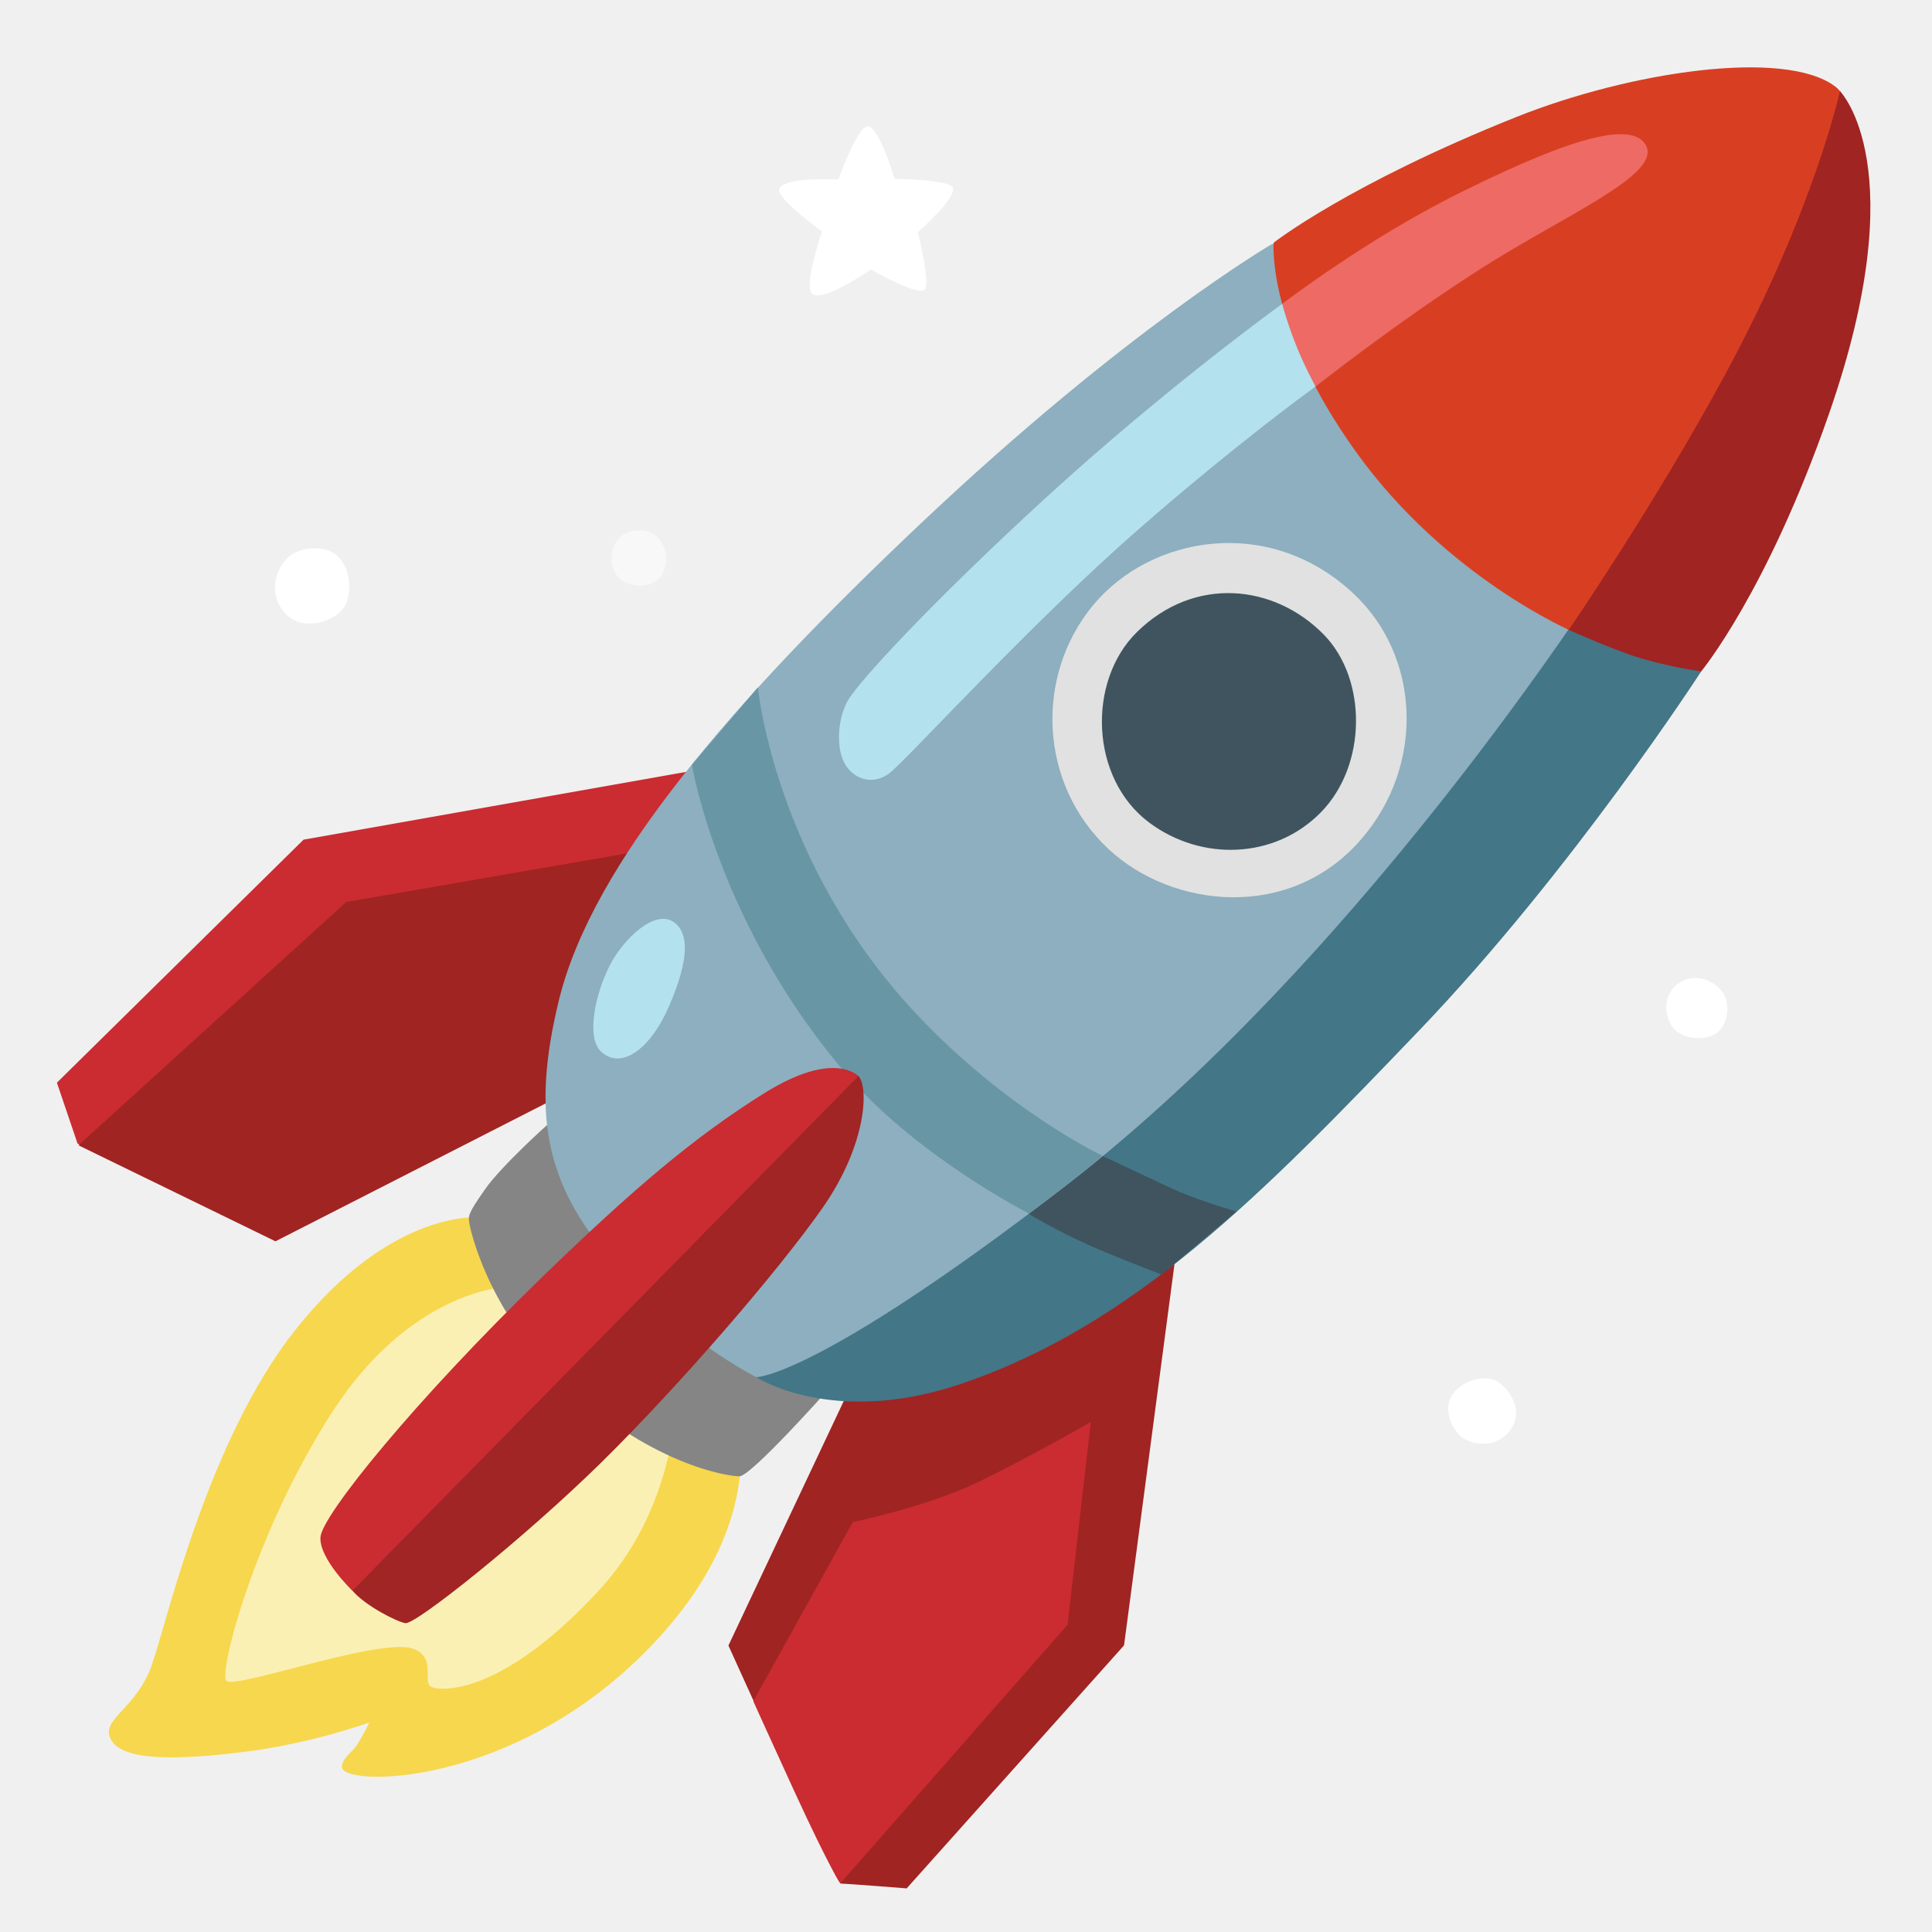
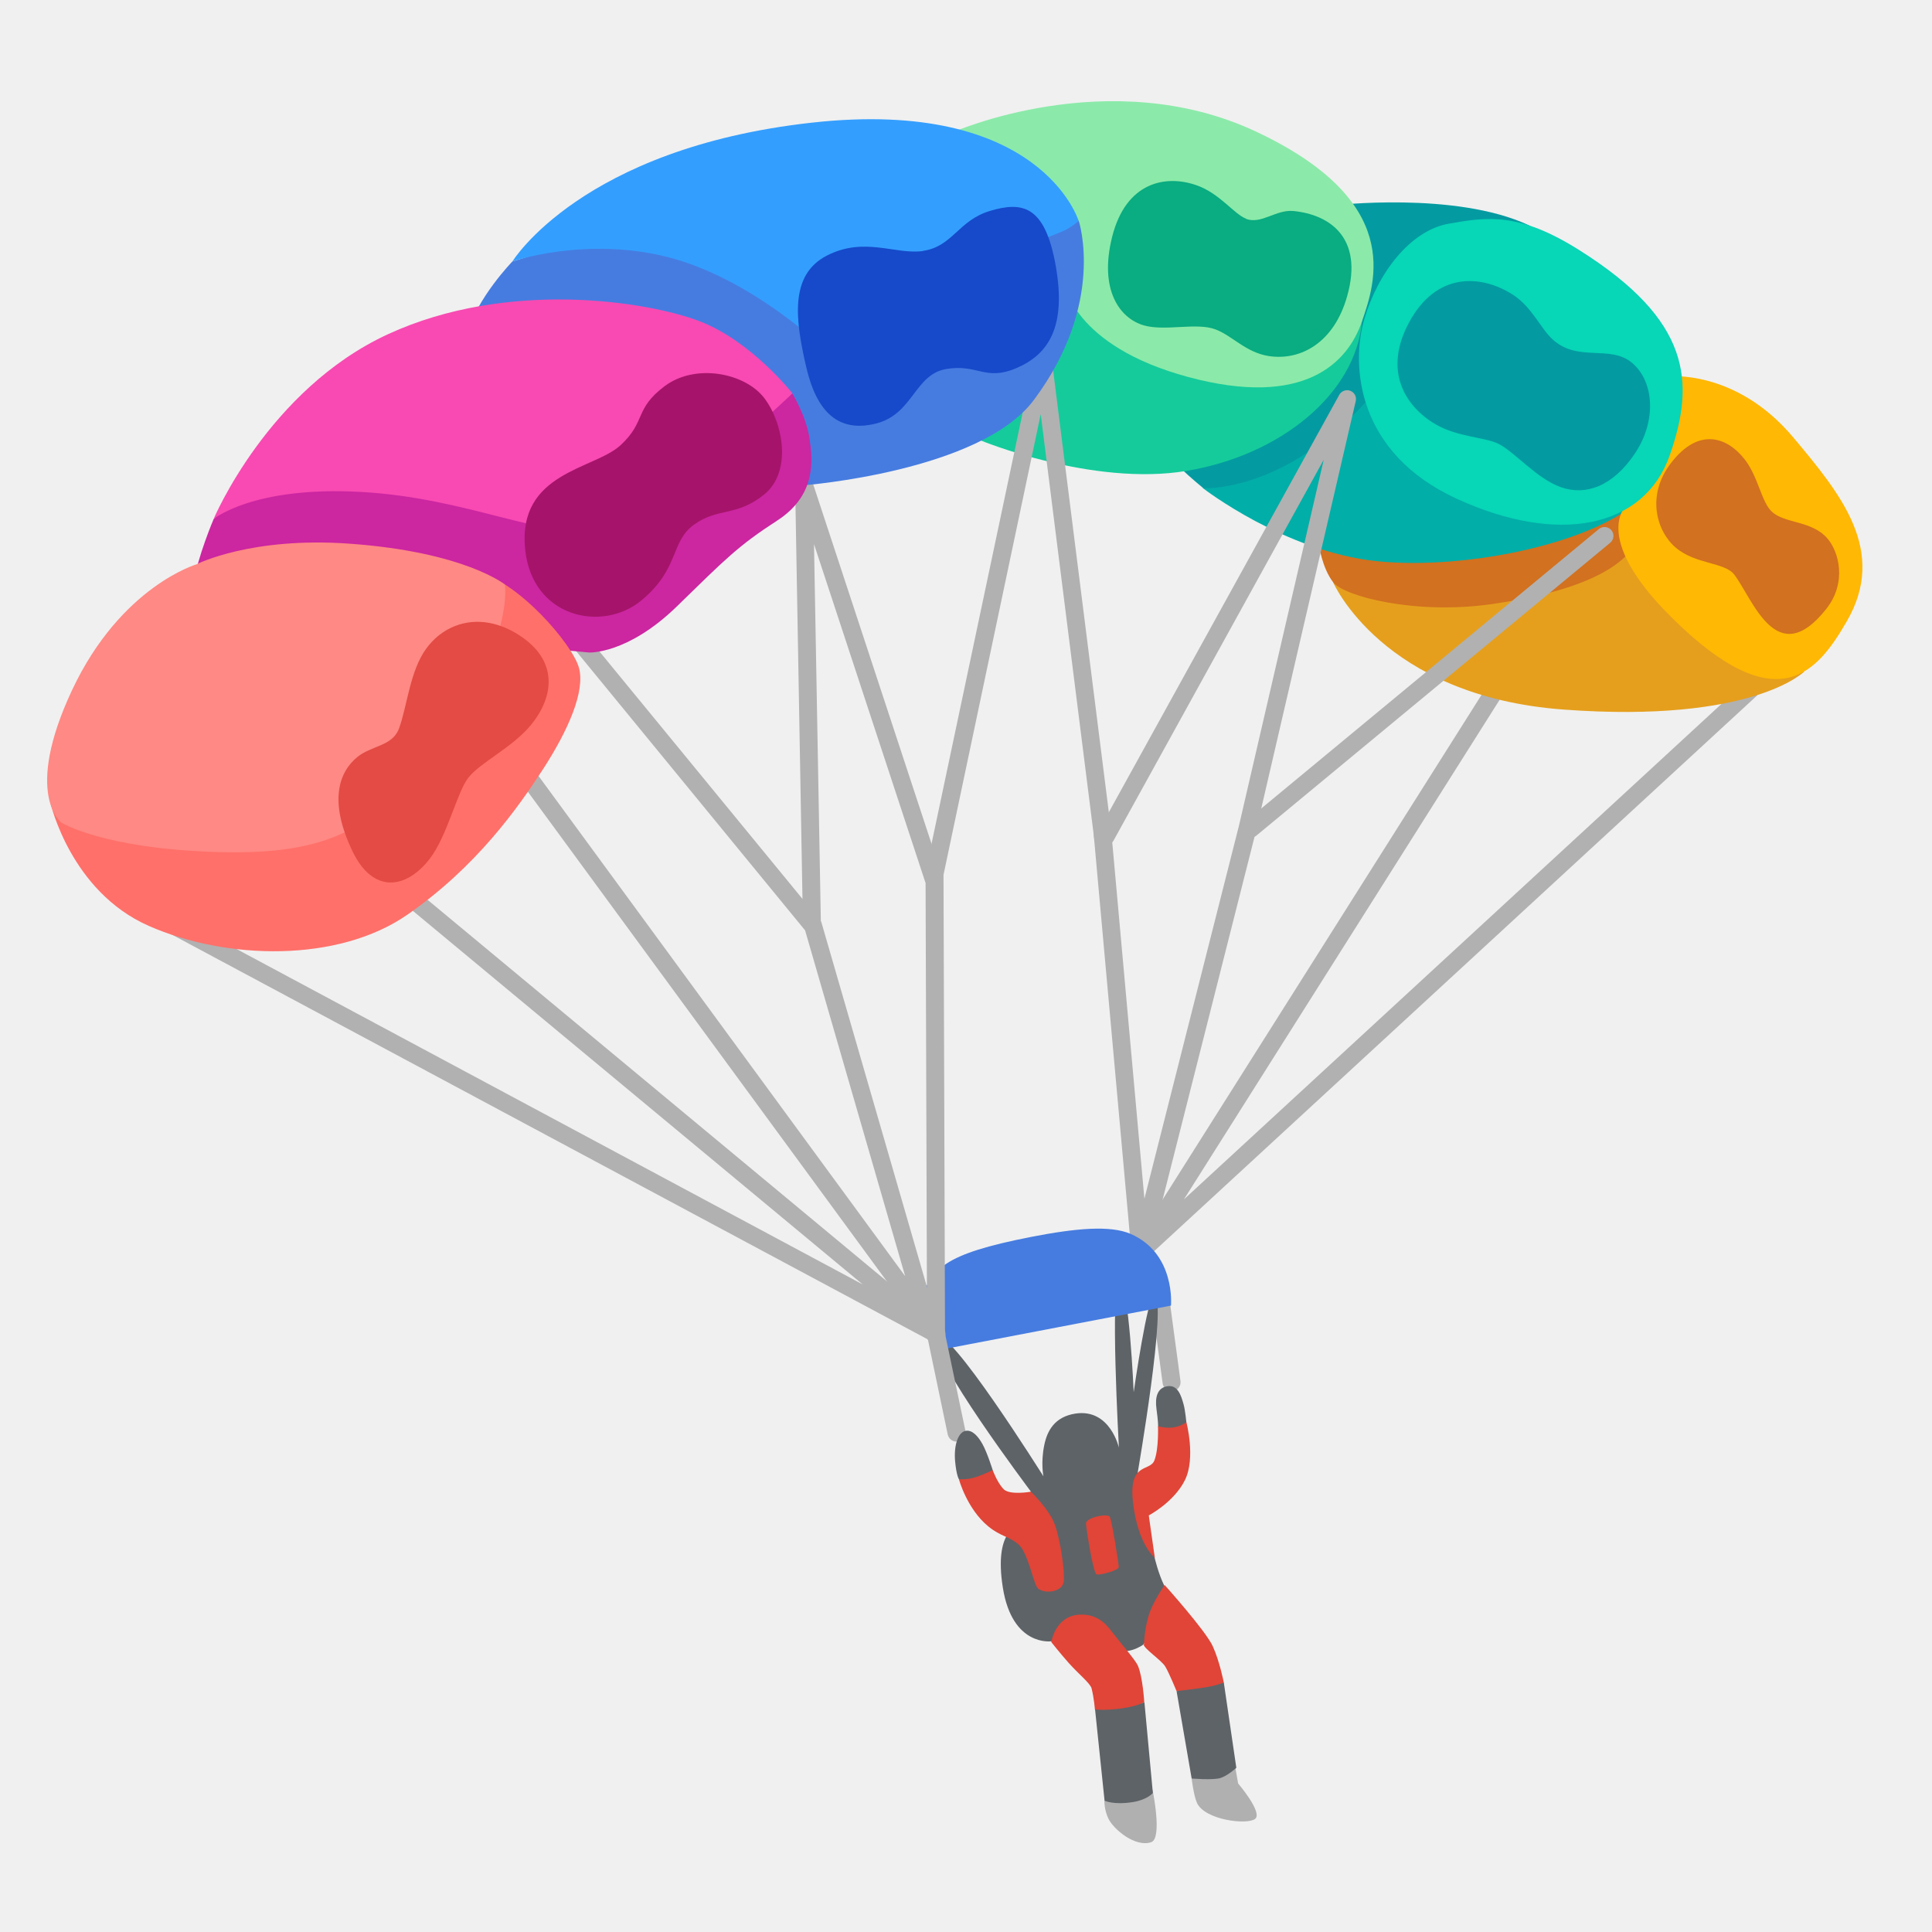
- <svg xmlns="http://www.w3.org/2000/svg" version="1.1" id="Layer_2" x="0px" y="0px" viewBox="0 0 128 128" style="enable-background:new 0 0 128 128;" xml:space="preserve">
-   <polygon style="fill:#CA2C31;" points="3.77,71.73 20.11,55.63 47.93,50.7 45.18,65.26 7.57,76.82 5.14,75.77 " />
-   <polygon style="fill:#A02422;" points="22.94,59.76 5.2,75.88 18.25,82.24 38.06,72.13 38.06,67.36 42.11,56.44 " />
-   <path style="fill:#A02422;" d="M64.92,88.15l-8.57,3.72l-8.09,17.15c0,0,7.12,15.77,7.44,15.77c0.32,0,4.37,0.32,4.37,0.32  l14.4-16.1l3.64-27.5L64.92,88.15z" />
-   <path style="fill:#CA2C31;" d="M56.5,100.84c0,0,4.77-0.97,8.17-2.59c3.4-1.62,7.6-4.04,7.6-4.04l-1.54,13.43l-15.05,17.13  c0,0-0.59-0.73-3.09-6.17c-1.99-4.34-2.68-5.89-2.68-5.89L56.5,100.84z" />
-   <path style="fill:#F7D74D;" d="M31.58,80.66c0,0-5.74-0.48-12.03,7.47c-5.74,7.26-8.43,19.08-9.47,22.12s-3.53,3.66-2.7,5.05  s4.42,1.31,8.85,0.76s8.23-1.94,8.23-1.94s-0.19,0.48-0.83,1.52c-0.23,0.37-1.03,0.9-0.97,1.45c0.14,1.31,11.36,1.34,20.32-7.88  c9.68-9.95,4.98-18.11,4.98-18.11L31.58,80.66z" />
-   <path style="fill:#FBF0B4;" d="M33.31,85.29c0,0-6.19,0.33-11.31,8.28s-7.5,17.16-7.01,17.78c0.48,0.62,10.02-2.83,12.31-2.14  c1.57,0.48,0.76,2.07,1.18,2.49c0.35,0.35,4.49,0.94,11.19-6.32c6.71-7.26,5.12-17.46,5.12-17.46L33.31,85.29z" />
-   <path style="fill:#858585;" d="M36.35,74.44c0,0-3.11,2.77-4.22,4.36c-1.11,1.59-1.11,1.73-1.04,2.21  c0.07,0.48,1.22,5.75,6.01,10.37c5.88,5.67,11.13,6.43,11.89,6.43c0.76,0,5.81-5.67,5.81-5.67L36.35,74.44z" />
-   <path style="fill:#437687;" d="M50.1,91.24c0,0,5.04,3.31,13.49,0.47c11.55-3.88,20.02-12.56,30.51-23.52  c10.12-10.58,18.61-23.71,18.61-23.71l-5.95-19.93L50.1,91.24z" />
-   <path style="fill:#3F545F;" d="M67.99,80.33l1.39-4.32l3.48,0.49c0,0,2.65,1.25,4.6,2.16c1.95,0.91,4.46,1.6,4.46,1.6l-4.95,4.18  c0,0-2.7-1.02-4.67-1.88C70.08,81.59,67.99,80.33,67.99,80.33z" />
-   <path style="fill:#8DAFBF;" d="M84.32,16.14c0,0-9.62,5.58-23.41,18.63c-12.43,11.76-21.64,22.4-23.87,31.45  c-1.86,7.58-0.87,12.18,3.36,17.15c4.47,5.26,9.71,7.87,9.71,7.87s3.94,0.06,20.38-12.59c20.51-15.79,36.94-42.23,36.94-42.23  L84.32,16.14z" />
-   <path style="fill:#D83F22;" d="M104.18,41.84c0,0-8.37-3.57-14.34-11.9c-5.93-8.27-5.46-13.86-5.46-13.86s4.96-3.89,16.11-8.34  c7.5-2.99,17.71-4.52,21.07-2.03s-2.3,14.98-2.3,14.98l-10.31,19.96L104.18,41.84z" />
-   <path style="fill:#6896A5;" d="M68.17,80.4c0,0-7.23-3.69-11.83-8.94c-8.7-9.91-10.5-20.79-10.5-20.79l4.37-5.13  c0,0,1.09,11.56,10.42,21.55c6.08,6.51,12.43,9.49,12.43,9.49s-1.27,1.07-2.63,2.11C69.56,79.36,68.17,80.4,68.17,80.4z" />
-   <path style="fill:#A02422;" d="M112.71,44.48c0,0,4.34-5.23,8.45-17.02c5.74-16.44,0.74-21.42,0.74-21.42s-1.69,7.82-7.56,18.69  c-4.71,8.71-10.41,17-10.41,17s3.14,1.41,4.84,1.9C110.91,44.25,112.71,44.48,112.71,44.48z" />
-   <path style="fill:#B3E1EE;" d="M39.81,69.66c1.3,1.24,3.27-0.06,4.56-3.1c1.3-3.04,1.28-4.74,0.28-5.46  c-1.24-0.9-3.32,1.07-4.23,2.82C39.42,65.86,38.83,68.72,39.81,69.66z" />
-   <path style="fill:#B3E1EE;" d="M84.95,20.13c0,0-7.61,5.47-15.73,12.91c-7.45,6.83-12.39,12.17-13.07,13.41  c-0.72,1.33-0.73,3.21-0.17,4.17s1.8,1.46,2.93,0.62c1.13-0.85,9.18-9.75,16.45-16.11c6.65-5.82,11.78-9.51,11.78-9.51  s2.08-3.68,1.74-4.52C88.54,20.25,84.95,20.13,84.95,20.13z" />
-   <path style="fill:#ED6A65;" d="M84.95,20.13c0,0,5.62-4.31,11.74-7.34c5.69-2.82,11.35-5.17,12.37-3.13  c0.97,1.94-5.37,4.58-10.95,8.14c-5.58,3.56-10.95,7.81-10.95,7.81s-0.82-1.5-1.35-2.89C85.22,21.21,84.95,20.13,84.95,20.13z" />
-   <path style="fill:#E1E1E1;" d="M89.59,39.25c-5.57-5.13-13.32-3.75-17.14,0.81c-3.92,4.7-3.63,11.88,1,16.2  c4.21,3.92,12.04,4.81,16.76-0.69C94.41,50.69,94.15,43.44,89.59,39.25z" />
-   <path style="fill:#3F545F;" d="M75.33,41.87c-3.31,3.25-3.13,9.69,0.81,12.63c3.44,2.57,8.32,2.44,11.38-0.69  c3.06-3.13,3.06-8.82,0.19-11.76C84.41,38.68,79.12,38.15,75.33,41.87z" />
-   <path style="fill:#A02524;" d="M50,76.89c0,0,6.19-6.28,6.87-5.6c0.68,0.68,0.59,4.49-2.37,8.73c-2.97,4.24-9.5,11.79-14.67,16.88  c-5.1,5.01-12.29,10.74-12.97,10.64c-0.53-0.08-2.68-1.15-3.54-2.19c-0.84-1.03,1.67-5.9,2.68-7.51C27.02,96.23,50,76.89,50,76.89z" />
-   <path style="fill:#CA2C31;" d="M21.23,101.85c-0.08,1.44,2.12,3.54,2.12,3.54L56.87,71.3c0,0-1.57-1.77-6.19,1.1  c-4.66,2.9-8.74,6.38-14.76,12.21C27.53,92.75,21.31,100.41,21.23,101.85z" />
-   <path style="fill:#FFFFFF;" d="M19.06,36.95c-1.11,1.11-1.16,2.89,0.08,3.91c1.1,0.91,2.89,0.32,3.56-0.5s0.59-2.6-0.3-3.48  C21.51,35.99,19.74,36.28,19.06,36.95z" />
-   <path style="opacity:0.5;fill:#FFFFFF;" d="M41.02,35.65c-0.84,0.93-0.57,2.31,0.21,2.82s1.95,0.46,2.52-0.24  c0.51-0.63,0.57-1.89-0.21-2.67C42.86,34.89,41.56,35.05,41.02,35.65z" />
-   <path style="fill:#FFFFFF;" d="M55.55,11.89c0,0,1.22-3.48,1.94-3.52c0.73-0.04,1.78,3.48,1.78,3.48s3.61,0.04,3.85,0.57  c0.31,0.68-2.31,2.96-2.31,2.96s0.85,3.4,0.45,3.81c-0.45,0.45-3.56-1.34-3.56-1.34s-3.2,2.23-3.89,1.62  c-0.6-0.53,0.65-4.13,0.65-4.13s-3-2.19-2.84-2.8C51.85,11.68,55.55,11.89,55.55,11.89z" />
-   <path style="fill:#FFFFFF;" d="M97.01,95.33c1.21,0.67,2.73,0.29,3.29-1c0.51-1.15-0.43-2.52-1.28-2.89  c-0.85-0.37-2.34,0.12-2.88,1.09C95.61,93.49,96.28,94.93,97.01,95.33z" />
-   <path style="fill:#FFFFFF;" d="M114.19,65.84c-0.69-1.07-2.18-1.42-3.15-0.56c-0.94,0.84-0.71,2.16-0.18,2.83  c0.53,0.67,1.95,0.92,2.81,0.37S114.61,66.48,114.19,65.84z" />
+ <svg xmlns="http://www.w3.org/2000/svg" version="1.1" id="a" x="0px" y="0px" viewBox="0 0 128 128" style="enable-background:new 0 0 128 128;" xml:space="preserve">
+   <path style="fill:#B1B1B1;" d="M77.62,92.17c-0.29,0-0.55-0.22-0.59-0.51l-0.75-5.57c-0.04-0.32,0.18-0.62,0.51-0.67  c0.32-0.05,0.62,0.18,0.67,0.51l0.75,5.57c0.04,0.32-0.18,0.62-0.51,0.67C77.67,92.17,77.65,92.17,77.62,92.17z" />
+   <path style="fill:#B1B1B1;" d="M72.65,86.4l25.94-41.05c0.17-0.28,0.54-0.36,0.82-0.18c0.28,0.17,0.36,0.54,0.18,0.82L78.44,79.46  l37.15-34.24c0.24-0.22,0.61-0.21,0.84,0.03c0.22,0.24,0.21,0.61-0.03,0.84L72.66,86.4L72.65,86.4z" />
+   <path style="fill:#E59F1D;" d="M106.94,31.95l12.6,12.54c0,0-3.4,3.45-15.96,2.52c-12.01-0.89-15.26-8.44-15.26-8.44l5.16-8.17  C93.48,30.4,106.94,31.95,106.94,31.95z" />
+   <path style="fill:#D2711F;" d="M90.91,31.66l-3.52,4.49c0,0,0.21,1.48,0.93,2.42s5.46,2.18,10.53,1.45  c5.46-0.78,10.19-2.49,9.96-5.86c-0.11-1.63-17.89-2.5-17.89-2.5H90.91z" />
+   <path style="fill:#02AEA8;" d="M99.67,24.3l-21.41,4.37l1.45,3.68c0,0,5.41,4.2,11.52,4.83c6.01,0.62,14.89-1.28,17.69-4.37  s-9.26-8.51-9.26-8.51L99.67,24.3z" />
+   <path style="fill:#039BA1;" d="M88.32,13.61c0,0,8.1-0.96,12.96,1.31c2.82,1.32-10.89,11.82-10.89,11.82s-2.31,2.64-5.41,4.2  c-3.1,1.56-5.26,1.4-5.26,1.4s-2.93-2.36-3.38-3.59S88.33,13.61,88.32,13.61L88.32,13.61z" />
+   <path style="fill:#B1B1B1;" d="M75.55,83.51c0,0-0.03,0-0.05,0c-0.29-0.02-0.52-0.25-0.54-0.54l-2.49-27.58  c-0.03-0.3,0.18-0.57,0.47-0.63l15.79-28.6c0.14-0.26,0.45-0.37,0.73-0.27c0.28,0.11,0.43,0.4,0.36,0.69l-6.58,28.37l-7.12,28.11  C76.05,83.32,75.82,83.51,75.55,83.51z M73.69,55.81l2.13,23.61l6.27-24.74l5.61-24.22L73.77,55.7  C73.77,55.7,73.72,55.78,73.69,55.81L73.69,55.81z" />
+   <path style="fill:#B1B1B1;" d="M82.87,55.49c-0.17,0-0.34-0.07-0.46-0.21c-0.21-0.25-0.17-0.63,0.08-0.83l23.44-19.4  c0.25-0.21,0.62-0.17,0.83,0.08s0.17,0.63-0.08,0.83l-23.44,19.4c-0.11,0.09-0.24,0.14-0.38,0.14L82.87,55.49z" />
+   <path style="fill:#15CB9B;" d="M72.08,9.29l-7.16,19.87c0,0,7.41,3.08,13.68,2.04s11.21-5.13,11.63-9.88S72.08,9.29,72.08,9.29z" />
+   <path style="fill:#5E6367;" d="M68.3,98.82c0,0-6.85-9.1-6.22-10.17s7.05,9.16,7.05,9.16s-0.19-0.91,0.06-2.09  c0.19-0.91,0.67-1.86,2.08-2.07c2.28-0.33,2.86,2.26,2.86,2.26s-0.61-10.97,0.03-10.96s0.95,7.29,0.95,7.29s0.93-6.56,1.37-6.42  c0.88,0.29-1.11,11.78-1.11,11.78l1.13,5.61c0,0,0.24,1.04,0.63,1.83c0.44,0.9-1.37,3.91-1.37,3.91s-1.09,0.82-2.02,0.23  s-4.09-0.44-4.09-0.44s-2.59,0.37-3.21-3.56c-0.61-3.84,1.04-4.1,1.04-4.1l0.81-2.27L68.3,98.82z" />
+   <path style="fill:#467CE0;" d="M77.58,86.5c0,0,0.32-3.45-2.67-4.75c-1.36-0.59-3.67-0.37-6.55,0.19c-6.02,1.17-6.49,2.14-7.38,4.1  c-0.63,1.37,0.83,3.27,1.04,3.44L77.58,86.5z" />
+   <path style="fill:#B1B1B1;" d="M62.05,88.97c-0.09,0-0.19-0.02-0.28-0.07L10.51,61.45l0.56-1.04L57.16,85.1L25.43,58.75l0.76-0.91  l36.24,30.1c0.23,0.19,0.28,0.53,0.11,0.79c-0.11,0.17-0.3,0.26-0.49,0.26V88.97z" />
+   <polygon style="fill:#B1B1B1;" points="62.97,90.64 33.95,51.06 34.91,50.36 59.97,84.55 53.34,61.64 37.45,42.26 38.36,41.51   54.41,61.07 " />
+   <polygon style="fill:#B1B1B1;" points="53.2,61.47 52.61,28.24 62.44,58.1 61.31,58.47 53.93,36.05 54.39,61.45 " />
+   <path style="fill:#B1B1B1;" d="M63.37,95.51c-0.27,0-0.52-0.19-0.58-0.47l-1.37-6.56v-0.06l-0.1-30.58v-0.06l7.92-37.47l4.43,35.15  c0.04,0.32-0.19,0.62-0.51,0.66c-0.33,0.04-0.62-0.19-0.66-0.51l-3.55-28.17l-6.44,30.52l0.1,30.39l1.35,6.44  c0.07,0.32-0.14,0.63-0.46,0.7C63.46,95.49,63.42,95.5,63.37,95.51L63.37,95.51z" />
+   <path style="fill:#5E6367;" d="M77.27,96.94l-0.54-2.44c0,0,0-0.36-0.11-1.15s0.06-1.41,0.73-1.51s0.9,0.59,1.07,1.22  c0.1,0.35,0.18,1.17,0.18,1.17S77.27,96.94,77.27,96.94z" />
+   <path style="fill:#5E6367;" d="M65.19,99.15l0.58-1.75c0,0-0.36-1.15-0.67-1.71c-0.27-0.49-0.67-0.99-1.14-0.89  s-0.78,0.92-0.68,2.03c0.09,0.95,0.25,1.17,0.25,1.17l1.65,1.14L65.19,99.15z" />
+   <path style="fill:#E04537;" d="M69.66,108.76c0,0,0.26-1.65,1.78-1.78c1.1-0.09,1.73,0.48,2.15,1.03c0.85,1.09,1.63,1.97,1.8,2.35  c0.32,0.74,0.42,2.41,0.42,2.41l-2.18,1.29l-1.09-0.8c0,0-0.05-0.72-0.22-1.4c-0.08-0.33-0.87-0.96-1.52-1.69  c-0.6-0.68-1.16-1.39-1.16-1.39L69.66,108.76z" />
+   <path style="fill:#B0B0B0;" d="M79.95,114.61l-0.03,0.09l-0.97,3.13c0,0,0.13,1.12,0.35,1.61c0.51,1.14,3.31,1.48,3.85,1.07  s-1.12-2.35-1.12-2.35l-0.21-1.18l-1.88-2.38L79.95,114.61z" />
+   <path style="fill:#B0B0B0;" d="M74.81,117.51l-1.64,1.78c0,0-0.03,0.59,0.27,1.21c0.33,0.68,1.76,1.91,2.83,1.55  c0.76-0.26,0.09-3.46,0.09-3.46l-1.55-1.07L74.81,117.51z" />
+   <path style="fill:#FFB803;" d="M107.82,33.4c0,0-2.56,2.06,2.92,7.5c7.05,6.99,9.68,3.59,11.6,0.29c2.73-4.68-0.36-8.43-3.53-12.21  c-3.86-4.6-8.41-4.04-8.41-4.04l-2.59,8.47L107.82,33.4z" />
+   <path style="fill:#07D6B7;" d="M95.98,14.82c-2.54,0.45-4.69,3.25-5.59,6.32s-0.51,8.88,6.16,11.92c6.66,3.05,12.38,1.96,14.08-2.91  c1.7-4.87,1.38-8.92-5.95-13.55C100.67,14.06,98.58,14.36,95.98,14.82z" />
+   <path style="fill:#8BEAA9;" d="M63.03,8.8c0,0,10.44-4.67,20.21-0.07s7.91,9.91,6.98,12.6s-3.8,5.72-11.49,3.65  c-7.68-2.07-8.21-6.21-8.21-6.21L63.03,8.8L63.03,8.8z" />
+   <path style="fill:#467CE0;" d="M52.59,11.54l-18.64,5.78c0,0-2.35,2.41-3.03,4.85c-0.68,2.45,22.35,9.98,22.35,9.98  s11.67-0.91,15.21-5.63c4.81-6.42,2.99-11.89,2.99-11.89L52.59,11.54L52.59,11.54z" />
+   <path style="fill:#349EFE;" d="M33.95,17.32c0,0,4.8-1.66,10.24-0.3s10.16,5.86,10.16,5.86l13.61-6.64c0,0,2.24-0.76,2.81-1.1  c0.42-0.25,0.69-0.51,0.69-0.51s-2.49-8.2-17.71-6.5S33.95,17.32,33.95,17.32z" />
+   <path style="fill:#CC26A1;" d="M18.09,30.2l-3.94,4.2c0,0-1.06,2.47-1.38,4.43s26.25,4.4,26.25,4.4s2.54,0.14,5.82-3.05  c3.27-3.19,4.06-4.01,6.65-5.69s2.36-3.97,2.14-5.45s-1.13-2.96-1.13-2.96l-17.26-1.46l-17.15,5.59L18.09,30.2z" />
+   <path style="fill:#F84AB2;" d="M14.15,34.39c0,0,3.61-8.59,11.56-12.25s17.24-2.17,20.66-0.85s6.13,4.77,6.13,4.77  s-8.86,8.53-12.72,9.09s-8.78-2.17-15.9-2.56C16.76,32.2,14.15,34.39,14.15,34.39z" />
+   <path style="fill:#FF706A;" d="M17.39,43.61L3.35,53.22c0,0,1.33,5.84,6.5,8.12s12.56,2.44,17.14-0.74c4.59-3.18,7.35-7.11,9-9.66  s2.79-5.14,2.37-6.69s-4.03-5.78-6.84-6.39s-14.13,5.77-14.13,5.77L17.39,43.61z" />
+   <path style="fill:#FF8984;" d="M13.07,37.37c0,0-5.05,1.44-8.3,8.36c-3.24,6.92-0.7,8.77-0.7,8.77s2.72,1.72,10.32,1.95  c7.6,0.22,10.81-1.61,15.05-7.61c4.63-6.55,4.01-10.11,4.01-10.11s-2.64-2.16-10.29-2.71c-6.53-0.47-10.1,1.35-10.1,1.35H13.07z" />
+   <path style="fill:#A5146A;" d="M41.11,29.5c-1.75,1.61-6.82,1.77-6.32,6.87c0.45,4.57,5.12,5.54,7.69,3.42s1.91-3.88,3.5-5.03  s2.81-0.51,4.65-2s1.28-4.71,0.01-6.38s-4.55-2.33-6.6-0.8C42,27.11,42.83,27.91,41.11,29.5L41.11,29.5z" />
+   <path style="fill:#E34B44;" d="M26.43,48.28c-0.44,1.16-1.81,1.11-2.75,1.87c-1.25,1.02-1.91,2.97-0.31,6.28  c1.35,2.78,3.53,2.49,5.09,0.48c1.18-1.52,1.82-4.45,2.58-5.4c0.83-1.03,2.86-1.95,4.13-3.47c1.42-1.72,1.91-4.09-0.57-5.82  s-4.97-1.11-6.33,0.71C27.15,44.42,26.97,46.85,26.43,48.28L26.43,48.28z" />
+   <path style="fill:#164ACA;" d="M61.16,16.63c-1.84,0.26-3.89-0.98-6.39,0.31s-2.06,4.32-1.36,7.36s2.17,4.38,4.63,3.76  s2.55-3.25,4.64-3.61c2.09-0.36,2.6,0.83,4.68-0.07s3.3-2.68,2.59-6.74s-2.23-4.3-4.35-3.67s-2.48,2.37-4.45,2.65L61.16,16.63z" />
+   <path style="fill:#0AAC81;" d="M82.56,14.49c-0.8-0.3-1.74-1.67-3.27-2.21c-2.02-0.72-4.69-0.26-5.61,3.42  c-0.87,3.48,0.48,5.39,2.11,5.86c1.41,0.4,3.48-0.21,4.73,0.26c1.14,0.43,2.01,1.53,3.54,1.77c2.1,0.32,4.32-0.87,5.19-3.96  c1.11-3.9-1.18-5.42-3.56-5.65c-1.16-0.11-2.12,0.9-3.14,0.52L82.56,14.49z" />
+   <path style="fill:#039BA1;" d="M102.88,22.5c-0.79-0.7-1.38-2.16-2.64-2.97c-2.1-1.35-5.09-1.54-6.9,1.86  c-1.7,3.18-0.26,5.53,1.77,6.72c1.44,0.84,3.24,0.85,4.14,1.28c1.08,0.52,2.53,2.31,4.17,2.89s3.44-0.06,4.9-2.24s1.26-4.78-0.19-6  s-3.56-0.03-5.24-1.53L102.88,22.5z" />
+   <path style="fill:#D2711F;" d="M117.38,33.89c-0.68-0.64-0.89-2.28-1.77-3.43c-1.14-1.48-3.05-2.22-4.92,0.24  c-1.63,2.14-0.94,4.5,0.33,5.58c1.31,1.12,3.25,0.96,3.88,1.79c1.24,1.63,2.8,6.43,6.09,2.28c1.4-1.77,0.84-3.82,0.06-4.7  C120,34.47,118.23,34.7,117.38,33.89L117.38,33.89z" />
+   <path style="fill:#5E6367;" d="M72.55,113.25c0,0,0.6,0.1,1.81-0.07c0.99-0.14,1.46-0.41,1.46-0.41l0.56,6.02  c0,0-0.35,0.44-1.31,0.6c-1.29,0.21-1.89-0.09-1.89-0.09L72.55,113.25L72.55,113.25z" />
+   <path style="fill:#E04537;" d="M75.77,108.96c0.04,0.28,1.18,1.04,1.43,1.45s0.75,1.63,0.75,1.63l2.81,0.15l0.32-0.72  c0,0-0.27-1.39-0.73-2.4c-0.46-1.02-3.19-4.06-3.19-4.06s-0.82,1.18-1.07,2.06c-0.28,0.96-0.3,1.89-0.3,1.89L75.77,108.96z" />
+   <path style="fill:#E04537;" d="M76.72,94.49c0,0,0.47,0.14,0.94,0.09c0.61-0.07,0.94-0.36,0.94-0.36s0.63,2.36-0.09,3.83  s-2.4,2.35-2.4,2.35l0.4,2.81c0,0-1.11-0.86-1.44-3.62s1.11-2.06,1.41-2.83s0.24-2.28,0.24-2.28L76.72,94.49z" />
+   <path style="fill:#E04537;" d="M65.77,97.4c0,0-0.52,0.25-1.02,0.43C64.1,98.06,63.53,98,63.53,98s0.53,1.97,1.95,3.13  c0.83,0.68,1.4,0.66,2.02,1.21s0.99,2.69,1.28,2.91c0.52,0.39,1.59,0.19,1.69-0.43s-0.21-2.77-0.58-3.8s-1.59-2.19-1.59-2.19  s-1.4,0.25-1.81-0.17S65.77,97.41,65.77,97.4L65.77,97.4z" />
+   <path style="fill:#E04537;" d="M71.95,100.94c0.02,0.35,0.47,3.31,0.71,3.37s1.46-0.27,1.46-0.49s-0.45-3.05-0.59-3.32  S71.92,100.55,71.95,100.94L71.95,100.94z" />
+   <path style="fill:#5E6367;" d="M77.95,112.04c0,0,1.17-0.13,1.92-0.25s1.21-0.32,1.21-0.32l0.83,5.65c0,0-0.57,0.53-1.06,0.68  s-1.9,0.03-1.9,0.03L77.95,112.04z" />
</svg>
